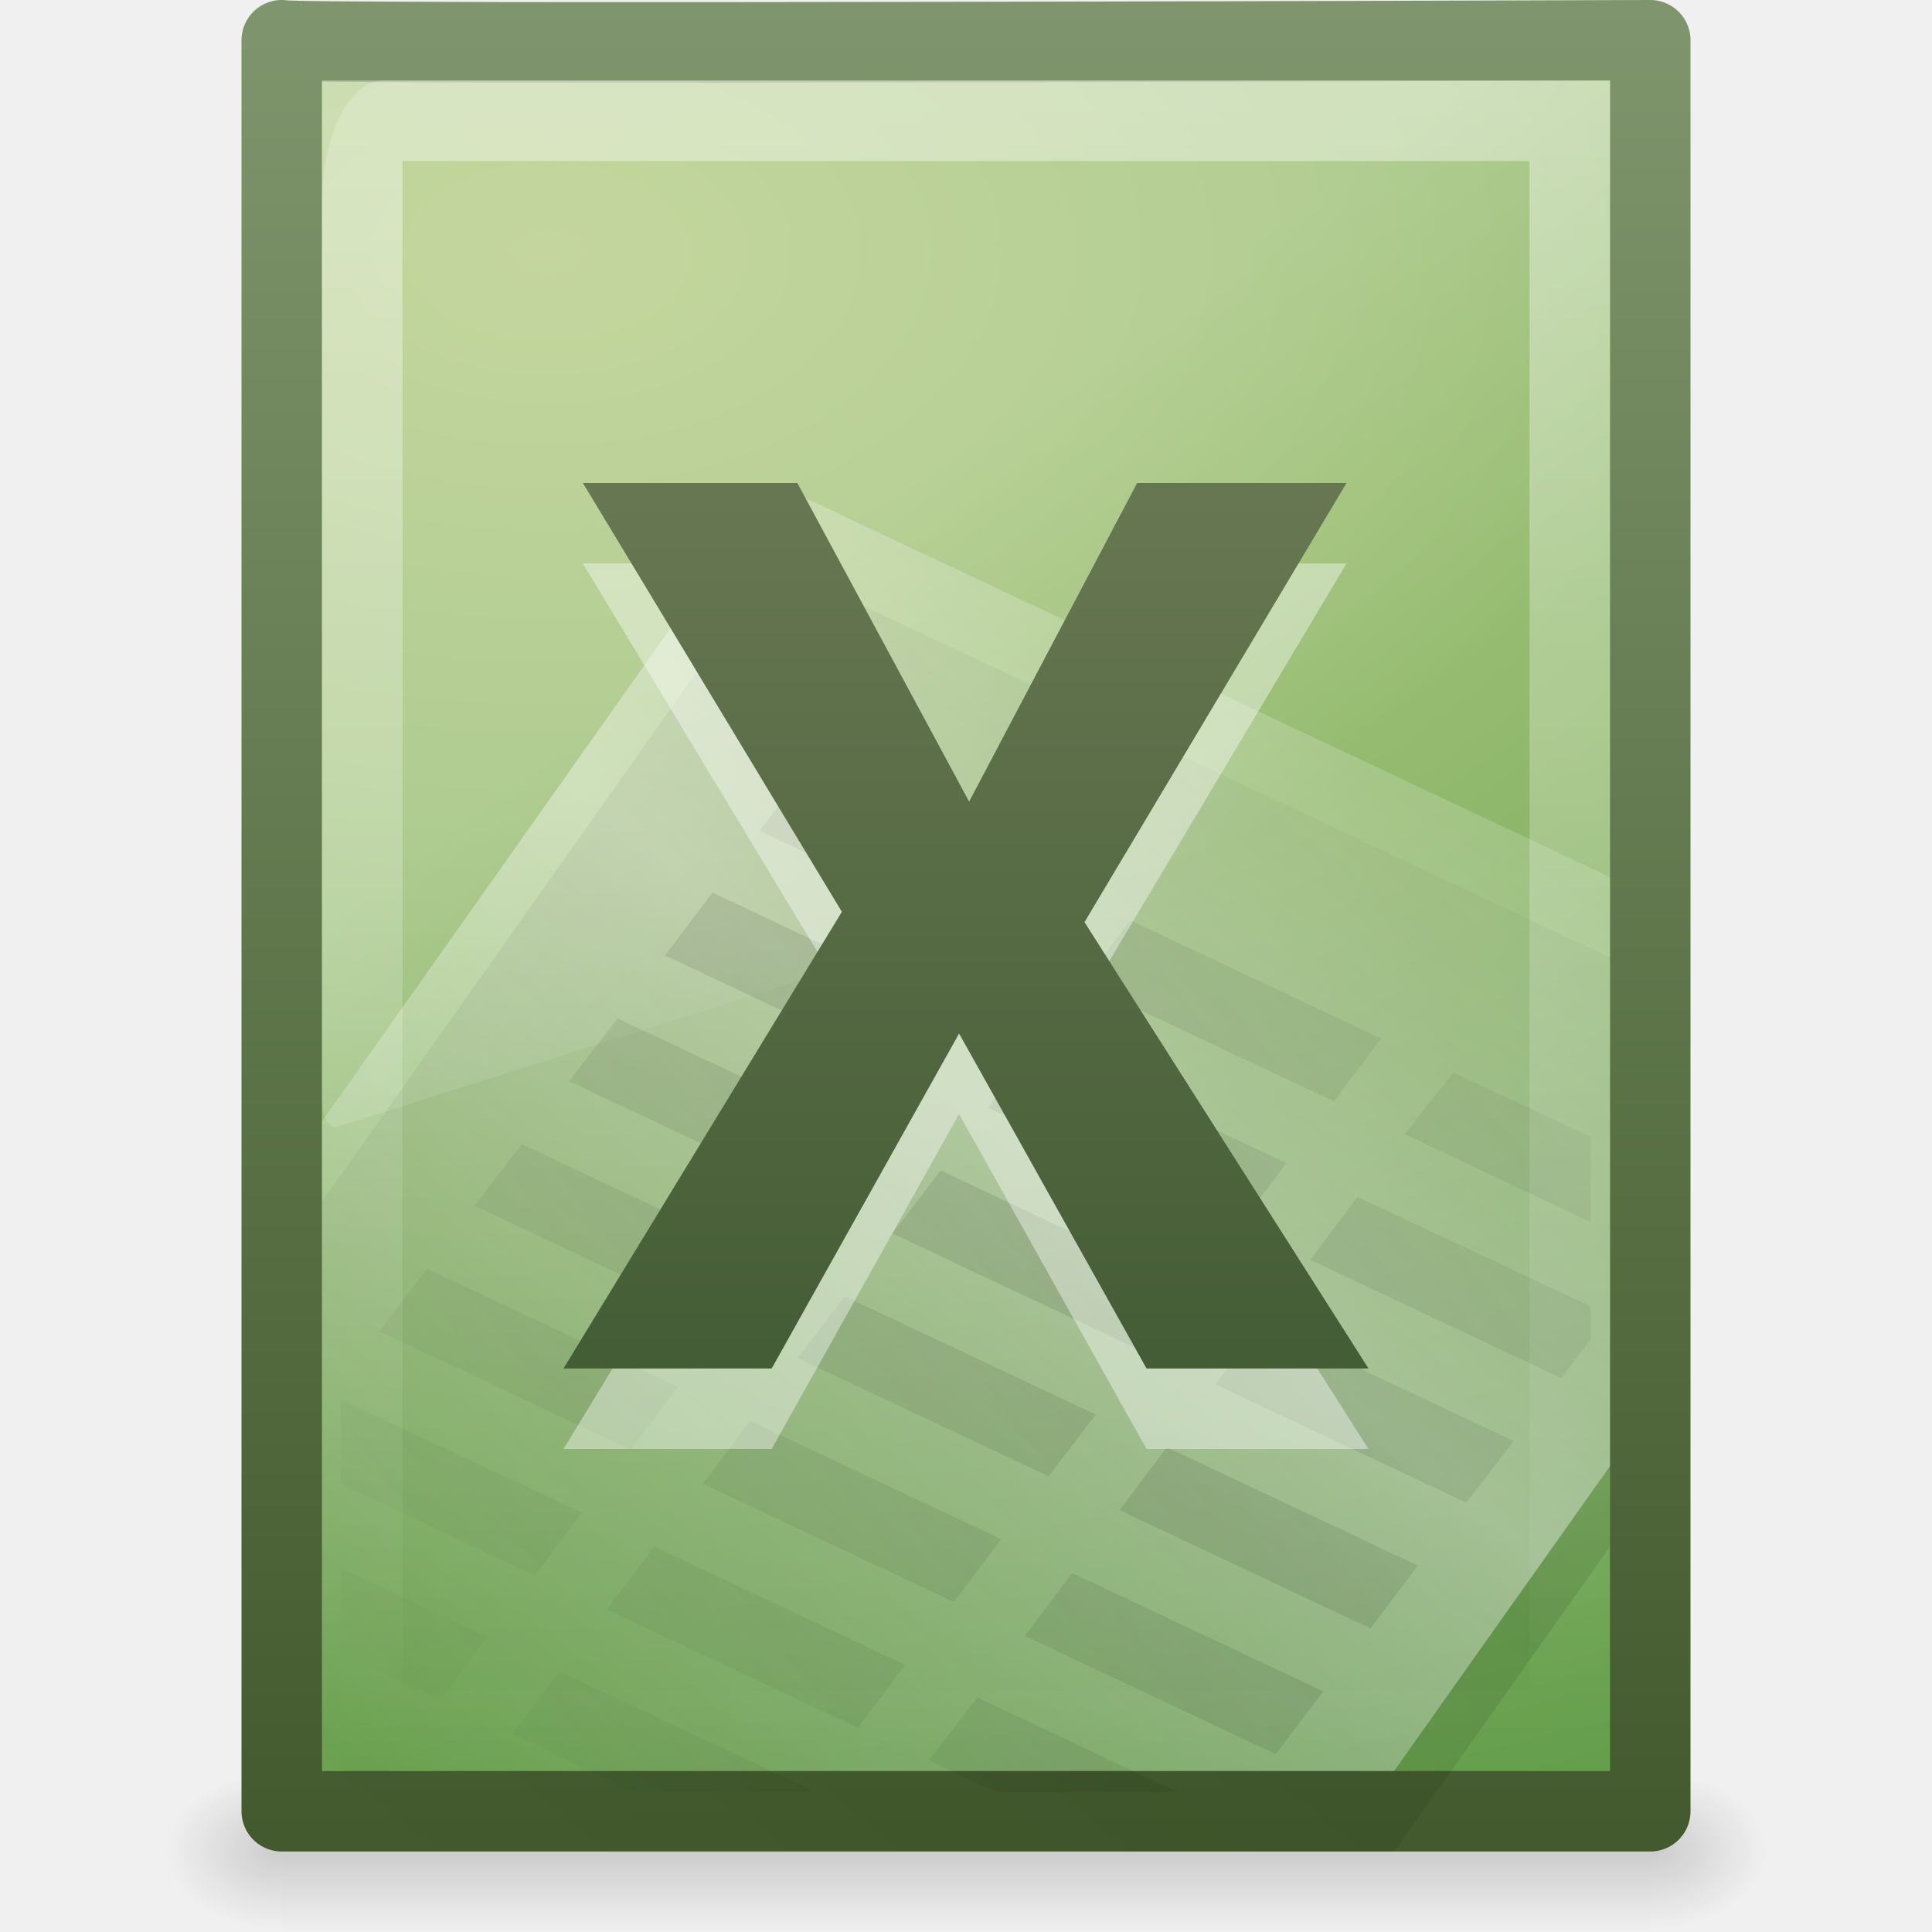
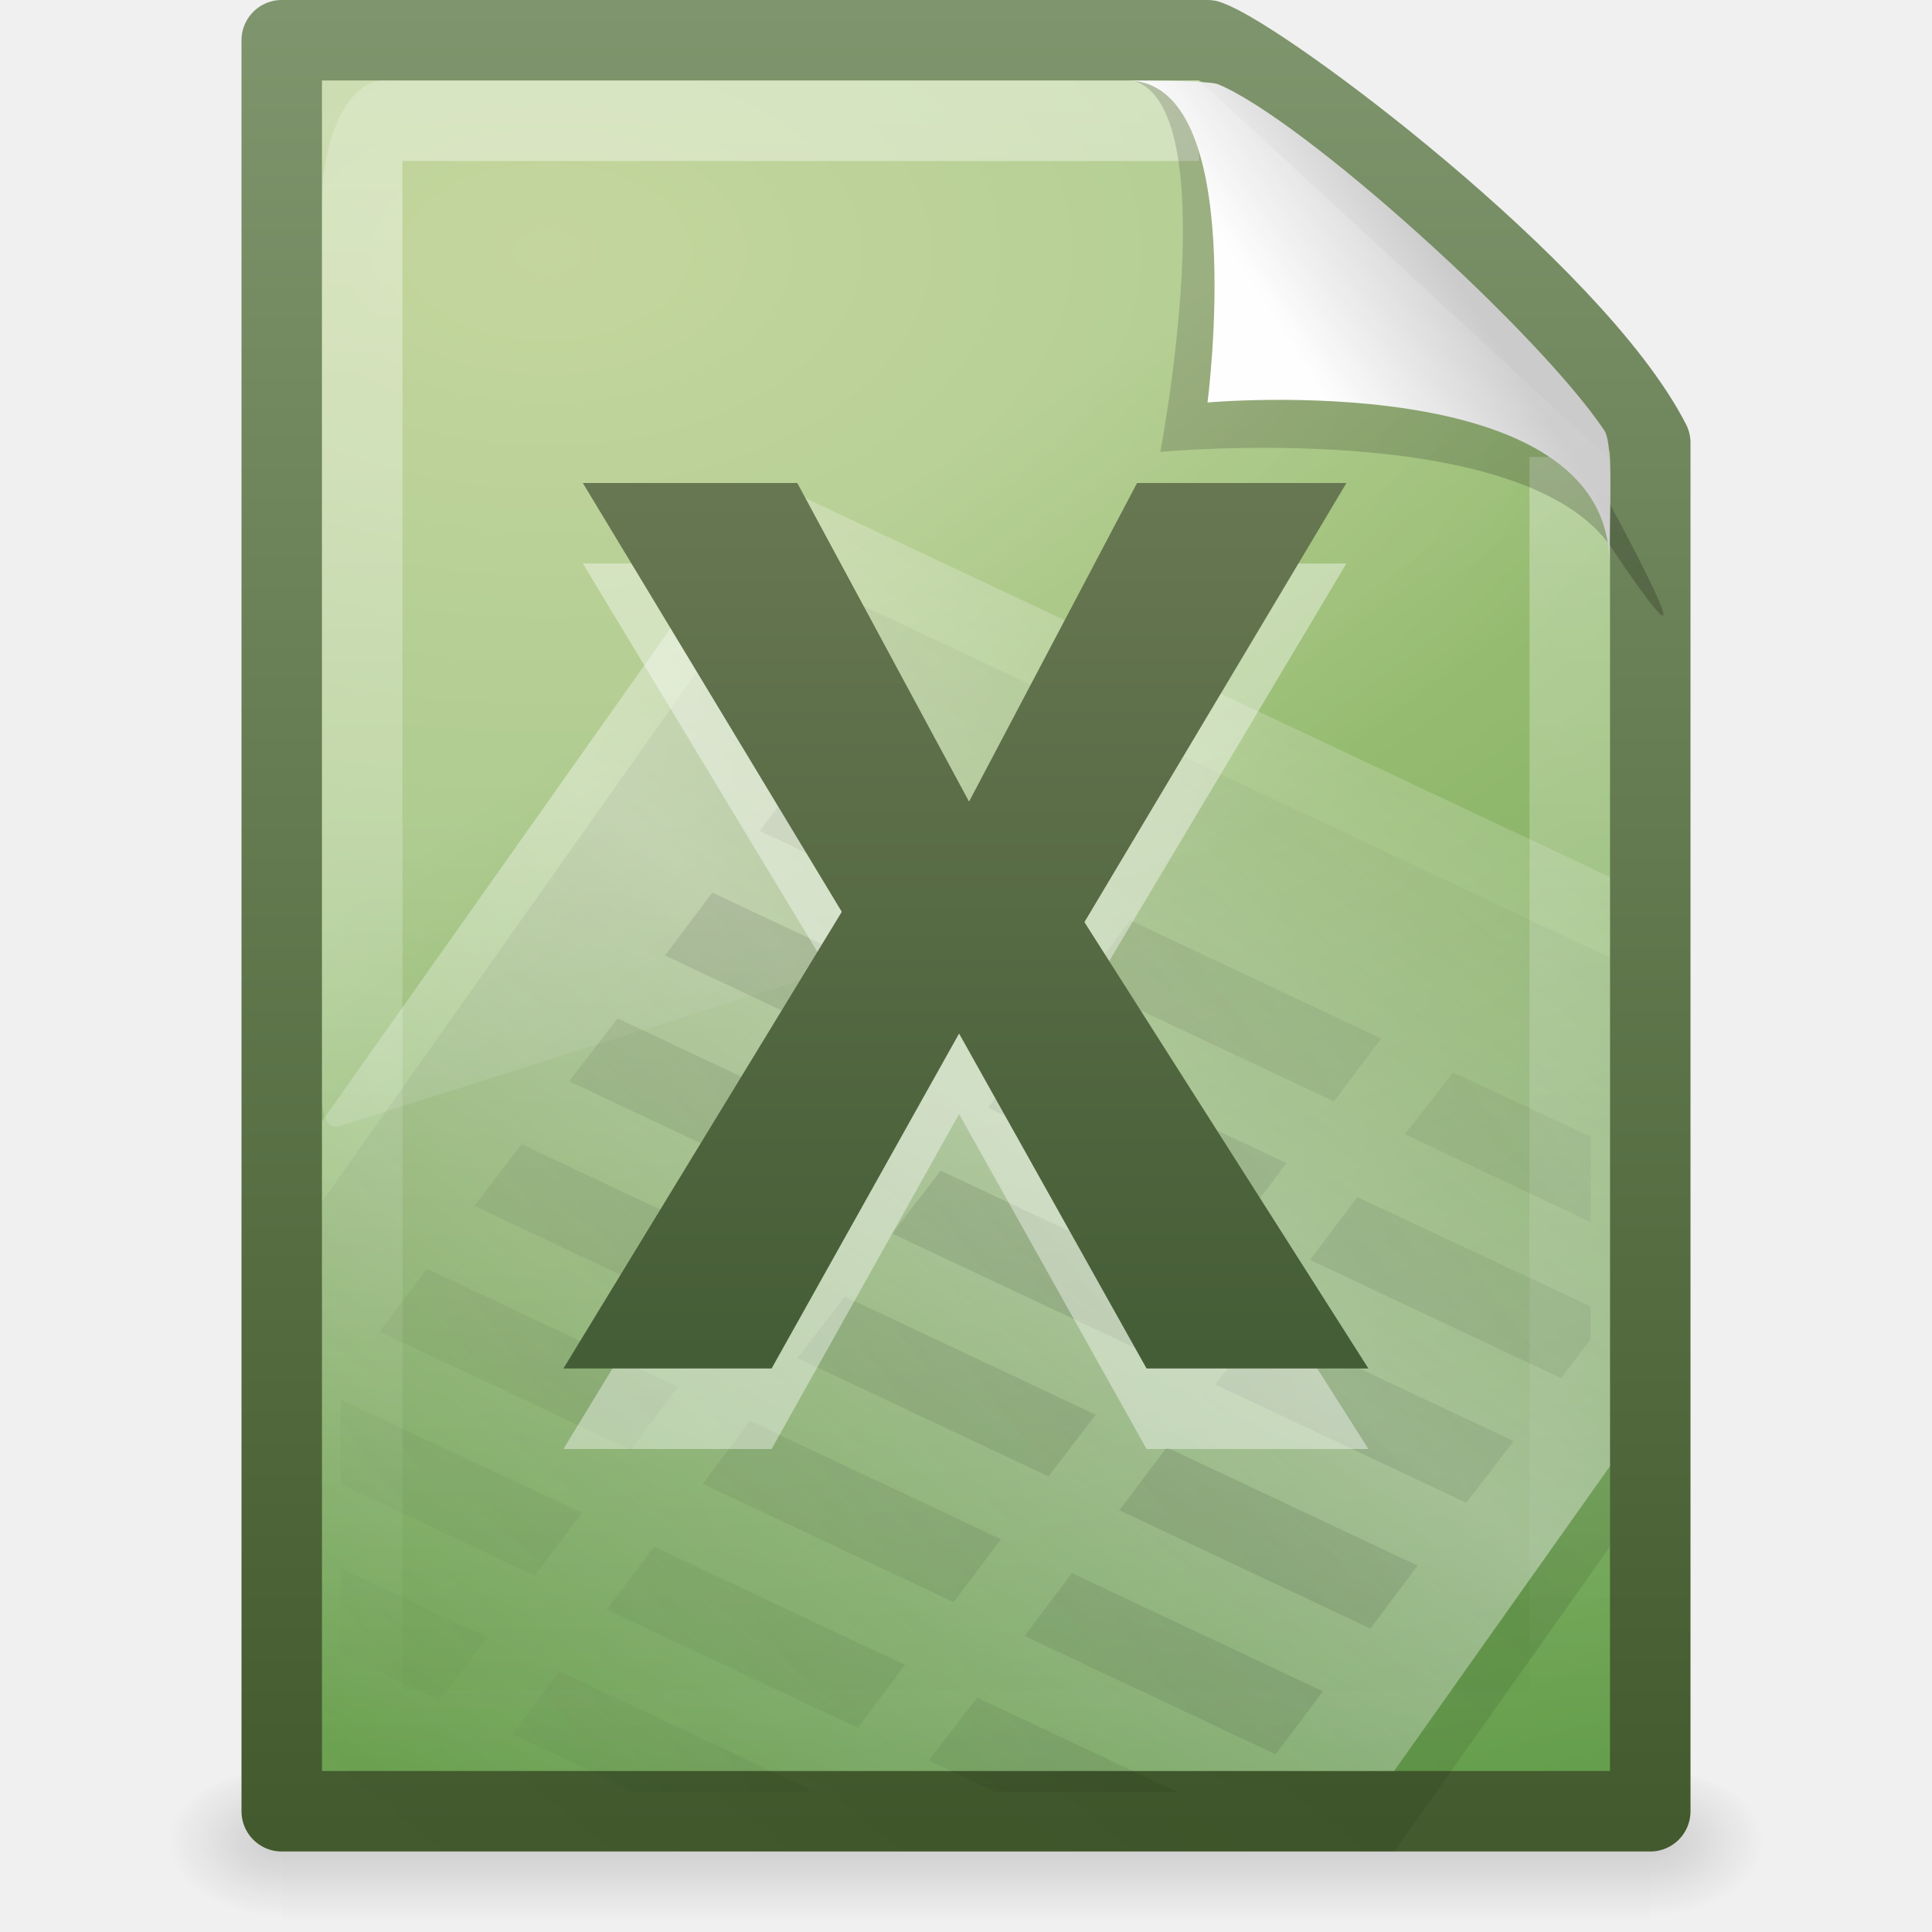
- <svg xmlns="http://www.w3.org/2000/svg" xmlns:xlink="http://www.w3.org/1999/xlink" version="1.0" width="24" height="24" id="svg3526">
-   <defs id="defs3528">
-     <linearGradient id="linearGradient5048">
-       <stop id="stop5050" style="stop-color:#000000;stop-opacity:0" offset="0" />
-       <stop id="stop5056" style="stop-color:#000000;stop-opacity:1" offset="0.5" />
-       <stop id="stop5052" style="stop-color:#000000;stop-opacity:0" offset="1" />
+ <svg xmlns="http://www.w3.org/2000/svg" xmlns:xlink="http://www.w3.org/1999/xlink" version="1" width="24" height="24">
+   <defs>
+     <linearGradient id="a">
+       <stop offset="0" stop-opacity="0" />
+       <stop offset=".5" />
+       <stop offset="1" stop-opacity="0" />
    </linearGradient>
-     <linearGradient x1="302.857" y1="366.648" x2="302.857" y2="609.505" id="linearGradient2708" xlink:href="#linearGradient5048" gradientUnits="userSpaceOnUse" gradientTransform="matrix(0.0352071,0,0,0.00823529,-0.724852,18.98055)" />
-     <radialGradient cx="605.714" cy="486.648" r="117.143" fx="605.714" fy="486.648" id="radialGradient2705" xlink:href="#linearGradient5060" gradientUnits="userSpaceOnUse" gradientTransform="matrix(-0.01204859,0,0,0.00823529,10.76121,18.98057)" />
-     <linearGradient id="linearGradient5060">
-       <stop id="stop5062" style="stop-color:#000000;stop-opacity:1" offset="0" />
-       <stop id="stop5064" style="stop-color:#000000;stop-opacity:0" offset="1" />
+     <linearGradient x1="302.857" y1="366.648" x2="302.857" y2="609.505" id="l" xlink:href="#a" gradientUnits="userSpaceOnUse" gradientTransform="matrix(.035 0 0 .008 -.725 18.981)" />
+     <radialGradient cx="605.714" cy="486.648" r="117.143" fx="605.714" fy="486.648" id="m" xlink:href="#b" gradientUnits="userSpaceOnUse" gradientTransform="matrix(-.012 0 0 .008 10.761 18.981)" />
+     <linearGradient id="b">
+       <stop offset="0" />
+       <stop offset="1" stop-opacity="0" />
    </linearGradient>
-     <radialGradient cx="605.714" cy="486.648" r="117.143" fx="605.714" fy="486.648" id="radialGradient2702" xlink:href="#linearGradient5060" gradientUnits="userSpaceOnUse" gradientTransform="matrix(0.01204859,0,0,0.00823529,13.23879,18.98057)" />
-     <linearGradient id="linearGradient4711-257-850-696-320-311-361-101-393">
-       <stop id="stop5651" style="stop-color:#425a2d;stop-opacity:1" offset="0" />
-       <stop id="stop5653" style="stop-color:#7f956d;stop-opacity:1" offset="1" />
+     <radialGradient cx="605.714" cy="486.648" r="117.143" fx="605.714" fy="486.648" id="n" xlink:href="#b" gradientUnits="userSpaceOnUse" gradientTransform="matrix(.012 0 0 .008 13.239 18.981)" />
+     <linearGradient id="c">
+       <stop offset="0" stop-color="#425a2d" />
+       <stop offset="1" stop-color="#7f956d" />
    </linearGradient>
-     <linearGradient x1="-51.786" y1="53.624" x2="-51.786" y2="2.906" id="linearGradient2699" xlink:href="#linearGradient4711-257-850-696-320-311-361-101-393" gradientUnits="userSpaceOnUse" gradientTransform="matrix(0.3922137,0,0,0.4473607,29.19929,-1.238699)" />
-     <linearGradient id="linearGradient4145-42-322-778-541-32-432-871-622">
-       <stop id="stop5641" style="stop-color:#b5cc85;stop-opacity:1" offset="0" />
-       <stop id="stop5643" style="stop-color:#9abe74;stop-opacity:1" offset="0.262" />
-       <stop id="stop5645" style="stop-color:#669f4d;stop-opacity:1" offset="0.705" />
-       <stop id="stop5647" style="stop-color:#47892b;stop-opacity:1" offset="1" />
+     <linearGradient x1="-51.786" y1="53.624" x2="-51.786" y2="2.906" id="p" xlink:href="#c" gradientUnits="userSpaceOnUse" gradientTransform="matrix(.392 0 0 .447 29.199 -1.239)" />
+     <linearGradient id="d">
+       <stop offset="0" stop-color="#b5cc85" />
+       <stop offset=".262" stop-color="#9abe74" />
+       <stop offset=".705" stop-color="#669f4d" />
+       <stop offset="1" stop-color="#47892b" />
    </linearGradient>
-     <radialGradient cx="14.239" cy="11.49" r="18" fx="14.239" fy="11.49" id="radialGradient2697" xlink:href="#linearGradient4145-42-322-778-541-32-432-871-622" gradientUnits="userSpaceOnUse" gradientTransform="matrix(0,1.589098,-2.573576,0,36.37854,-19.49787)" />
-     <linearGradient id="linearGradient3211">
-       <stop id="stop3213" style="stop-color:#ffffff;stop-opacity:1" offset="0" />
-       <stop id="stop3215" style="stop-color:#ffffff;stop-opacity:0" offset="1" />
+     <radialGradient cx="14.239" cy="11.49" r="18" fx="14.239" fy="11.49" id="o" xlink:href="#d" gradientUnits="userSpaceOnUse" gradientTransform="matrix(0 1.589 -2.574 0 36.379 -19.498)" />
+     <linearGradient id="e">
+       <stop offset="0" stop-color="#fff" />
+       <stop offset="1" stop-color="#fff" stop-opacity="0" />
    </linearGradient>
-     <linearGradient x1="24" y1="2" x2="24" y2="46.017" id="linearGradient2694" xlink:href="#linearGradient3211" gradientUnits="userSpaceOnUse" gradientTransform="matrix(0.4545444,0,0,0.4651153,1.090934,0.3372293)" />
-     <linearGradient id="linearGradient8589">
-       <stop id="stop8591" style="stop-color:#fefefe;stop-opacity:1" offset="0" />
-       <stop id="stop8593" style="stop-color:#cbcbcb;stop-opacity:1" offset="1" />
+     <linearGradient x1="24" y1="2" x2="24" y2="46.017" id="q" xlink:href="#e" gradientUnits="userSpaceOnUse" gradientTransform="matrix(.455 0 0 .465 1.091 .337)" />
+     <linearGradient id="f">
+       <stop offset="0" stop-color="#fefefe" />
+       <stop offset="1" stop-color="#cbcbcb" />
    </linearGradient>
-     <linearGradient x1="32.892" y1="8.059" x2="36.358" y2="5.457" id="linearGradient2690" xlink:href="#linearGradient8589" gradientUnits="userSpaceOnUse" gradientTransform="matrix(0.4778466,0,0,0.5524833,0.3722548,-0.0761283)" />
-     <linearGradient id="linearGradient8265-821-176-38-919-66-249">
-       <stop id="stop2687" style="stop-color:#ffffff;stop-opacity:1" offset="0" />
-       <stop id="stop2689" style="stop-color:#ffffff;stop-opacity:0" offset="1" />
+     <linearGradient x1="32.892" y1="8.059" x2="36.358" y2="5.457" id="r" xlink:href="#f" gradientUnits="userSpaceOnUse" gradientTransform="matrix(.478 0 0 .552 .372 -.076)" />
+     <linearGradient id="g">
+       <stop offset="0" stop-color="#fff" />
+       <stop offset="1" stop-color="#fff" stop-opacity="0" />
    </linearGradient>
-     <linearGradient x1="16.626" y1="15.298" x2="20.055" y2="24.628" id="linearGradient2687" xlink:href="#linearGradient8265-821-176-38-919-66-249" gradientUnits="userSpaceOnUse" gradientTransform="matrix(0.3482993,0,0,0.6967199,3.640816,-3.158546)" />
-     <linearGradient id="linearGradient4000">
-       <stop id="stop4002" style="stop-color:#000000;stop-opacity:1" offset="0" />
-       <stop id="stop4004" style="stop-color:#000000;stop-opacity:0" offset="1" />
+     <linearGradient x1="16.626" y1="15.298" x2="20.055" y2="24.628" id="s" xlink:href="#g" gradientUnits="userSpaceOnUse" gradientTransform="matrix(.348 0 0 .697 3.641 -3.159)" />
+     <linearGradient id="h">
+       <stop offset="0" />
+       <stop offset="1" stop-opacity="0" />
    </linearGradient>
-     <linearGradient x1="75.854" y1="28" x2="91" y2="12" id="linearGradient3515" xlink:href="#linearGradient4000" gradientUnits="userSpaceOnUse" gradientTransform="matrix(0.5586663,0,0,0.474402,-29.22209,2.369623)" spreadMethod="reflect" />
-     <linearGradient id="linearGradient5293">
-       <stop id="stop5295" style="stop-color:#ffffff;stop-opacity:1" offset="0" />
-       <stop id="stop5297" style="stop-color:#ffffff;stop-opacity:0" offset="1" />
+     <linearGradient x1="75.854" y1="28" x2="91" y2="12" id="t" xlink:href="#h" gradientUnits="userSpaceOnUse" gradientTransform="matrix(.559 0 0 .474 -29.222 2.37)" spreadMethod="reflect" />
+     <linearGradient id="i">
+       <stop offset="0" stop-color="#fff" />
+       <stop offset="1" stop-color="#fff" stop-opacity="0" />
    </linearGradient>
-     <linearGradient x1="75.854" y1="28" x2="91" y2="12" id="linearGradient3512" xlink:href="#linearGradient5293" gradientUnits="userSpaceOnUse" gradientTransform="matrix(0.5586663,0,0,0.474402,-29.16138,1.312276)" spreadMethod="reflect" />
-     <linearGradient id="linearGradient3759">
-       <stop id="stop3761" style="stop-color:#000000;stop-opacity:1" offset="0" />
-       <stop id="stop3763" style="stop-color:#000000;stop-opacity:0" offset="1" />
+     <linearGradient x1="75.854" y1="28" x2="91" y2="12" id="u" xlink:href="#i" gradientUnits="userSpaceOnUse" gradientTransform="matrix(.559 0 0 .474 -29.161 1.312)" spreadMethod="reflect" />
+     <linearGradient id="j">
+       <stop offset="0" />
+       <stop offset="1" stop-opacity="0" />
    </linearGradient>
-     <linearGradient x1="-43.305" y1="34.497" x2="-25.366" y2="20.127" id="linearGradient3509" xlink:href="#linearGradient3759" gradientUnits="userSpaceOnUse" gradientTransform="matrix(0.4705882,0,0,0.5,33.43726,-1.50603)" spreadMethod="reflect" />
-     <linearGradient id="linearGradient2599">
-       <stop id="stop2601" style="stop-color:#355129;stop-opacity:1" offset="0" />
-       <stop id="stop2603" style="stop-color:#7c8763;stop-opacity:1" offset="1" />
+     <linearGradient x1="-43.305" y1="34.497" x2="-25.366" y2="20.127" id="v" xlink:href="#j" gradientUnits="userSpaceOnUse" gradientTransform="matrix(.471 0 0 .5 33.437 -1.506)" spreadMethod="reflect" />
+     <linearGradient id="k">
+       <stop offset="0" stop-color="#355129" />
+       <stop offset="1" stop-color="#7c8763" />
    </linearGradient>
-     <linearGradient x1="24.239" y1="44.11" x2="24.239" y2="0.191" id="linearGradient3505" xlink:href="#linearGradient2599" gradientUnits="userSpaceOnUse" gradientTransform="matrix(0.5227167,0,0,0.504983,1.720739,-0.5000002)" />
-     <linearGradient xlink:href="#linearGradient2599" id="linearGradient3044" gradientUnits="userSpaceOnUse" gradientTransform="matrix(0.5227167,0,0,0.504983,1.720739,-0.5000002)" x1="24.239" y1="44.11" x2="24.239" y2="0.191" />
-     <linearGradient xlink:href="#linearGradient3759" id="linearGradient3048" gradientUnits="userSpaceOnUse" gradientTransform="matrix(0.4705882,0,0,0.5,33.43726,-1.50603)" spreadMethod="reflect" x1="-43.305" y1="34.497" x2="-25.366" y2="20.127" />
-     <linearGradient xlink:href="#linearGradient5293" id="linearGradient3051" gradientUnits="userSpaceOnUse" gradientTransform="matrix(0.5586663,0,0,0.474402,-29.16138,1.312276)" spreadMethod="reflect" x1="75.854" y1="28" x2="91" y2="12" />
-     <linearGradient xlink:href="#linearGradient4000" id="linearGradient3054" gradientUnits="userSpaceOnUse" gradientTransform="matrix(0.5586663,0,0,0.474402,-29.22209,2.369623)" spreadMethod="reflect" x1="75.854" y1="28" x2="91" y2="12" />
-     <linearGradient xlink:href="#linearGradient8265-821-176-38-919-66-249" id="linearGradient3057" gradientUnits="userSpaceOnUse" gradientTransform="matrix(0.3482993,0,0,0.6967199,3.640816,-3.158546)" x1="16.626" y1="15.298" x2="20.055" y2="24.628" />
-     <linearGradient xlink:href="#linearGradient8589" id="linearGradient3060" gradientUnits="userSpaceOnUse" gradientTransform="matrix(0.4778466,0,0,0.5524833,0.3722548,-0.0761283)" x1="32.892" y1="8.059" x2="36.358" y2="5.457" />
-     <linearGradient xlink:href="#linearGradient3211" id="linearGradient3064" gradientUnits="userSpaceOnUse" gradientTransform="matrix(0.4545444,0,0,0.4651153,1.090934,0.3372293)" x1="24" y1="2" x2="24" y2="46.017" />
-     <radialGradient xlink:href="#linearGradient4145-42-322-778-541-32-432-871-622" id="radialGradient3067" gradientUnits="userSpaceOnUse" gradientTransform="matrix(0,1.589098,-2.573576,0,36.37854,-19.49787)" cx="14.239" cy="11.49" fx="14.239" fy="11.49" r="18" />
-     <linearGradient xlink:href="#linearGradient4711-257-850-696-320-311-361-101-393" id="linearGradient3069" gradientUnits="userSpaceOnUse" gradientTransform="matrix(0.3922137,0,0,0.4473607,29.19929,-1.238699)" x1="-51.786" y1="53.624" x2="-51.786" y2="2.906" />
-     <radialGradient xlink:href="#linearGradient5060" id="radialGradient3072" gradientUnits="userSpaceOnUse" gradientTransform="matrix(0.01204859,0,0,0.00823529,13.23879,18.98057)" cx="605.714" cy="486.648" fx="605.714" fy="486.648" r="117.143" />
-     <radialGradient xlink:href="#linearGradient5060" id="radialGradient3075" gradientUnits="userSpaceOnUse" gradientTransform="matrix(-0.01204859,0,0,0.00823529,10.76121,18.98057)" cx="605.714" cy="486.648" fx="605.714" fy="486.648" r="117.143" />
-     <linearGradient xlink:href="#linearGradient5048" id="linearGradient3078" gradientUnits="userSpaceOnUse" gradientTransform="matrix(0.0352071,0,0,0.00823529,-0.724852,18.98055)" x1="302.857" y1="366.648" x2="302.857" y2="609.505" />
+     <linearGradient x1="24.239" y1="44.11" x2="24.239" y2=".191" id="w" xlink:href="#k" gradientUnits="userSpaceOnUse" gradientTransform="matrix(.523 0 0 .505 1.721 -.5)" />
  </defs>
-   <rect style="opacity:0.15;fill:url(#linearGradient3078);fill-opacity:1;fill-rule:nonzero;stroke:none;stroke-width:1;marker:none;visibility:visible;display:inline;overflow:visible" id="rect2879" y="22" x="3.5" height="2" width="17" />
-   <path style="opacity:0.15;fill:url(#radialGradient3075);fill-opacity:1;fill-rule:nonzero;stroke:none;stroke-width:1;marker:none;visibility:visible;display:inline;overflow:visible" id="path2881" d="m 3.5,22 c 0,0 0,2 0,2 C 2.88,24.004 2,23.552 2,23 2,22.448 2.692,22 3.5,22 z" />
-   <path style="opacity:0.15;fill:url(#radialGradient3072);fill-opacity:1;fill-rule:nonzero;stroke:none;stroke-width:1;marker:none;visibility:visible;display:inline;overflow:visible" id="path2883" d="m 20.5,22 c 0,0 0,2 0,2 0.62,0.004 1.5,-0.448 1.5,-1 0,-0.552 -0.692,-1 -1.5,-1 l 0,0 z" />
-   <path style="fill:url(#radialGradient3067);fill-opacity:1;fill-rule:nonzero;stroke:url(#linearGradient3069);stroke-width:1;stroke-linecap:butt;stroke-linejoin:round;stroke-miterlimit:4;stroke-opacity:1;stroke-dasharray:none;stroke-dashoffset:0;marker:none;visibility:visible;display:inline;overflow:visible;enable-background:accumulate" id="path4160" d="M 3.5,0.5 C 3.612,0.56 20.5,0.5 20.5,0.5 c 0,0 3.9e-5,16.271 3.9e-5,22 -5.667,0 -11.333,0 -17,0 0,-7.333 0,-14.667 0,-22 z" />
-   <path style="opacity:0.4;fill:none;stroke:url(#linearGradient3064);stroke-width:1;stroke-linecap:butt;stroke-linejoin:miter;stroke-miterlimit:4;stroke-opacity:1;stroke-dasharray:none;stroke-dashoffset:0;display:inline" id="path2435" d="m 19.5,1 c 0,5.208 0,15.292 0,20.5 -5,0 -10,0 -15,0 0,-6.667 0,-13.333 0,-20 3.437,0 12.063,0 15.5,0" />
-   <path style="opacity:0.2;fill:url(#linearGradient3057);fill-opacity:1;fill-rule:evenodd;stroke:none" id="path3879" d="M 4.762,1 C 4.341,1 4,1.682 4,2.524 L 4,13.672 c 9.65e-4,0.094 0.022,0.182 0.057,0.245 0.035,0.062 0.082,0.092 0.128,0.082 L 19.859,9.034 C 19.939,9.009 19.999,8.871 20,8.707 L 20,1 c -5.079,7e-7 -10.159,5e-7 -15.238,5e-7 z" />
-   <path style="opacity:0.1;fill:url(#linearGradient3054);fill-opacity:1;fill-rule:nonzero;stroke:none;stroke-width:0.912;marker:none;visibility:visible;display:inline;overflow:visible;enable-background:accumulate" id="path3743" d="M 9.606,7 C 7.737,9.641 5.869,12.286 4,14.928 4,17.617 4,20.31 4,23 c 4.439,0 8.879,0 13.318,0 1.228,-1.736 1.418,-2.001 2.682,-3.787 0,-2.439 0,-4.869 0,-7.318 C 16.332,10.166 11.988,8.122 9.606,7 z" />
-   <path style="opacity:0.4;fill:url(#linearGradient3051);fill-opacity:1;fill-rule:nonzero;stroke:none;stroke-width:0.912;marker:none;visibility:visible;display:inline;overflow:visible;enable-background:accumulate" id="path3697" d="M 9.606,6 C 7.737,8.641 5.869,11.286 4,13.928 4,16.617 4,19.31 4,22 8.439,22 12.879,22 17.318,22 18.546,20.264 18.736,19.999 20,18.213 20,15.774 20,13.344 20,10.895 16.332,9.166 11.988,7.122 9.606,6 z" />
-   <path style="opacity:0.1;fill:url(#linearGradient3048);fill-opacity:1;fill-rule:evenodd;stroke:none;stroke-width:1px;marker:none;visibility:visible;display:inline;overflow:visible;enable-background:accumulate" id="path6223" d="m 10.025,9.541 -0.588,0.781 3.118,1.469 0.588,-0.781 -3.118,-1.469 z m -1.176,1.547 -0.588,0.781 3.118,1.469 0.588,-0.781 -3.118,-1.469 z m 5.191,0.344 -0.588,0.781 3.118,1.469 0.588,-0.781 -3.118,-1.469 z m -6.368,1.219 -0.603,0.781 3.118,1.469 0.603,-0.781 -3.118,-1.469 z m 5.191,0.328 -0.588,0.781 3.118,1.469 0.588,-0.781 -3.118,-1.469 z m 5.191,0.344 -0.603,0.766 2.309,1.094 c 0,-0.356 0,-0.706 0,-1.062 L 18.055,13.322 z M 6.481,14.213 5.893,14.978 9.011,16.447 9.599,15.681 6.481,14.213 z m 5.206,0.328 -0.603,0.781 3.118,1.469 0.603,-0.781 -3.118,-1.469 z m 5.176,0.328 -0.588,0.781 3.118,1.469 0.368,-0.484 c 0,-0.136 0,-0.27 0,-0.406 L 16.864,14.869 z m -11.559,0.891 -0.588,0.781 3.118,1.469 0.588,-0.781 -3.118,-1.469 z m 5.191,0.344 -0.588,0.766 3.118,1.469 0.588,-0.766 -3.118,-1.469 z m 5.191,0.328 -0.588,0.766 3.118,1.469 0.588,-0.766 -3.118,-1.469 z M 4.231,17.385 c 0,0.349 0,0.698 0,1.047 l 2.412,1.141 0.588,-0.781 -3,-1.406 z m 5.088,0.266 -0.588,0.781 3.118,1.469 0.588,-0.781 -3.118,-1.469 z m 5.176,0.328 -0.588,0.781 3.118,1.469 0.588,-0.781 -3.118,-1.469 z m -6.368,1.234 -0.588,0.781 3.118,1.469 0.588,-0.781 -3.118,-1.469 z m -3.897,0.266 c 0,0.354 0,0.708 0,1.062 L 5.467,21.119 6.055,20.338 4.231,19.478 z m 9.088,0.062 -0.588,0.781 3.118,1.469 0.588,-0.781 -3.118,-1.469 z m -6.368,1.219 -0.588,0.781 1.529,0.719 c 0.716,0 1.431,0 2.147,0 l 0.029,-0.031 -3.118,-1.469 z m 5.191,0.328 -0.603,0.781 0.824,0.391 c 0.755,0 1.51,0 2.265,0 L 12.143,21.088 z m -7.912,0.5 c 0,0.224 0,0.448 0,0.672 0.123,0 0.245,0 0.368,0 L 4.878,21.9 4.231,21.588 z" />
-   <path style="font-size:31.355px;font-style:normal;font-variant:normal;font-weight:bold;font-stretch:normal;opacity:0.4;fill:#ffffff;fill-opacity:1;stroke:none;font-family:Droid Sans;-inkscape-font-specification:Droid Sans Bold" id="path3522" d="m 17,18 c -0.919,0 -1.838,0 -2.757,0 C 13.467,16.613 12.691,15.226 11.914,13.839 11.138,15.226 10.362,16.613 9.586,18 8.724,18 7.862,18 7,18 8.153,16.109 9.305,14.218 10.458,12.327 9.386,10.551 8.314,8.776 7.241,7 8.129,7 9.017,7 9.905,7 10.616,8.319 11.328,9.638 12.039,10.958 12.735,9.638 13.43,8.319 14.126,7 14.993,7 15.86,7 16.727,7 15.642,8.818 14.557,10.637 13.472,12.455 14.648,14.303 15.824,16.152 17,18 z" />
-   <path style="font-size:31.355px;font-style:normal;font-variant:normal;font-weight:bold;font-stretch:normal;fill:url(#linearGradient3044);fill-opacity:1;stroke:none;font-family:Droid Sans;-inkscape-font-specification:Droid Sans Bold" id="path2623" d="m 17,17 c -0.919,0 -1.838,0 -2.757,0 C 13.467,15.613 12.691,14.226 11.914,12.839 11.138,14.226 10.362,15.613 9.586,17 8.724,17 7.862,17 7,17 8.153,15.109 9.305,13.218 10.458,11.327 9.386,9.551 8.314,7.776 7.241,6 8.129,6 9.017,6 9.905,6 10.616,7.319 11.328,8.638 12.039,9.958 12.735,8.638 13.43,7.319 14.126,6 14.993,6 15.86,6 16.727,6 15.642,7.818 14.557,9.637 13.472,11.455 14.648,13.303 15.824,15.152 17,17 z" />
+   <g>
+     <rect width="17" height="2" x="3.5" y="22" opacity=".15" fill="url(#l)" overflow="visible" />
+     <path d="M3.5 22v2c-.62.004-1.5-.448-1.5-1s.692-1 1.5-1z" opacity=".15" fill="url(#m)" overflow="visible" />
+     <path d="M20.5 22v2c.62.004 1.5-.448 1.5-1s-.692-1-1.5-1z" opacity=".15" fill="url(#n)" overflow="visible" />
+     <path d="M3.5.5h11.5c.683.237 4.541 3.128 5.5 5v17h-17v-22z" fill="url(#o)" stroke="url(#p)" stroke-linejoin="round" overflow="visible" enable-background="accumulate" />
+     <path d="M19.5 5.677v15.823h-15v-20h10.394" opacity=".4" stroke="url(#q)" fill="none" />
+     <path d="M14.075 1c1.156.329.339 4.614.339 4.614s4.515-.428 5.608 1.195c1.489 2.212-.068-.635-.173-.822-.756-1.34-3.866-4.547-5.045-4.941-.088-.029-.284-.046-.728-.046z" opacity=".2" fill-rule="evenodd" />
+     <path d="M14 1c1.526 0 1 4 1 4s4.992-.453 4.992 2c0-.598.056-1.478-.064-1.656-.839-1.243-3.744-3.862-4.798-4.298-.086-.036-.686-.046-1.13-.046z" fill="url(#r)" fill-rule="evenodd" />
+     <path d="M4.762 1c-.421 0-.762.682-.762 1.524v11.148c.001.094.022.182.057.245.035.062.082.092.128.082l15.673-4.964c.081-.025.14-.163.141-.327v-3l-5.098-4.707h-10.14z" opacity=".2" fill="url(#s)" fill-rule="evenodd" />
+     <path d="M9.606 7l-5.606 7.928v8.072h13.318l2.682-3.787v-7.318l-10.394-4.895z" opacity=".1" fill="url(#t)" overflow="visible" enable-background="accumulate" />
+     <path d="M9.606 6l-5.606 7.928v8.072h13.318l2.682-3.787v-7.318l-10.394-4.895z" opacity=".4" fill="url(#u)" overflow="visible" enable-background="accumulate" />
+     <path d="M10.025 9.541l-.588.781 3.118 1.469.588-.781-3.118-1.469zm-1.176 1.547l-.588.781 3.118 1.469.588-.781-3.118-1.469zm5.191.344l-.588.781 3.118 1.469.588-.781-3.118-1.469zm-6.368 1.219l-.603.781 3.118 1.469.603-.781-3.118-1.469zm5.191.328l-.588.781 3.118 1.469.588-.781-3.118-1.469zm5.191.344l-.603.766 2.309 1.094v-1.063l-1.706-.797zm-11.574.891l-.588.766 3.118 1.469.588-.766-3.118-1.469zm5.206.328l-.603.781 3.118 1.469.603-.781-3.118-1.469zm5.176.328l-.588.781 3.118 1.469.368-.484v-.406l-2.897-1.359zm-11.559.891l-.588.781 3.118 1.469.588-.781-3.118-1.469zm5.191.344l-.588.766 3.118 1.469.588-.766-3.118-1.469zm5.191.328l-.588.766 3.118 1.469.588-.766-3.118-1.469zm-11.456.953v1.047l2.412 1.141.588-.781-3-1.406zm5.088.266l-.588.781 3.118 1.469.588-.781-3.118-1.469zm5.176.328l-.588.781 3.118 1.469.588-.781-3.118-1.469zm-6.368 1.234l-.588.781 3.118 1.469.588-.781-3.118-1.469zm-3.897.266v1.063l1.235.578.588-.781-1.824-.859zm9.088.062l-.588.781 3.118 1.469.588-.781-3.118-1.469zm-6.368 1.219l-.588.781 1.529.719h2.147l.029-.031-3.118-1.469zm5.191.328l-.603.781.824.391h2.265l-2.485-1.172zm-7.912.5v.672h.368l.279-.359-.647-.313z" opacity=".1" fill="url(#v)" fill-rule="evenodd" overflow="visible" enable-background="accumulate" />
+     <path d="M17 18h-2.757l-2.329-4.161-2.329 4.161h-2.586l3.458-5.673-3.217-5.327h2.664l2.134 3.958 2.087-3.958h2.601l-3.255 5.455 3.528 5.545z" style="-inkscape-font-specification:Droid Sans Bold" font-size="31.355" font-weight="bold" opacity=".4" fill="#fff" font-family="Droid Sans" />
+     <path d="M17 17h-2.757l-2.329-4.161-2.329 4.161h-2.586l3.458-5.673-3.217-5.327h2.664l2.134 3.958 2.087-3.958h2.601l-3.255 5.455 3.528 5.545z" style="-inkscape-font-specification:Droid Sans Bold" font-size="31.355" font-weight="bold" fill="url(#w)" font-family="Droid Sans" />
+   </g>
</svg>
